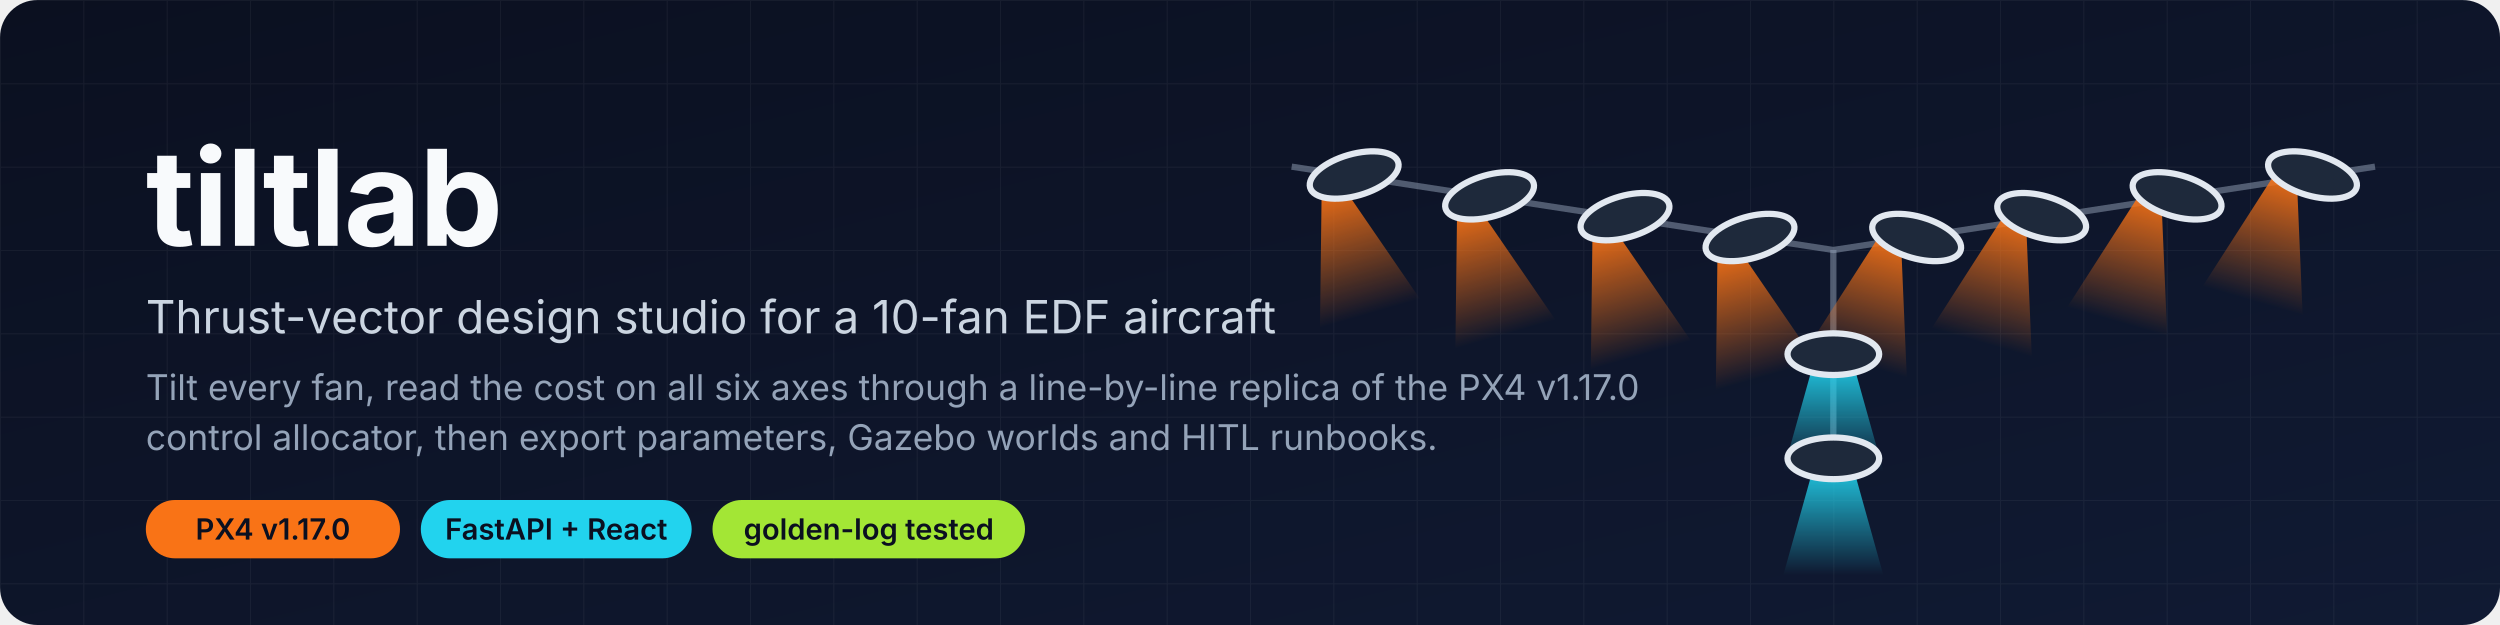
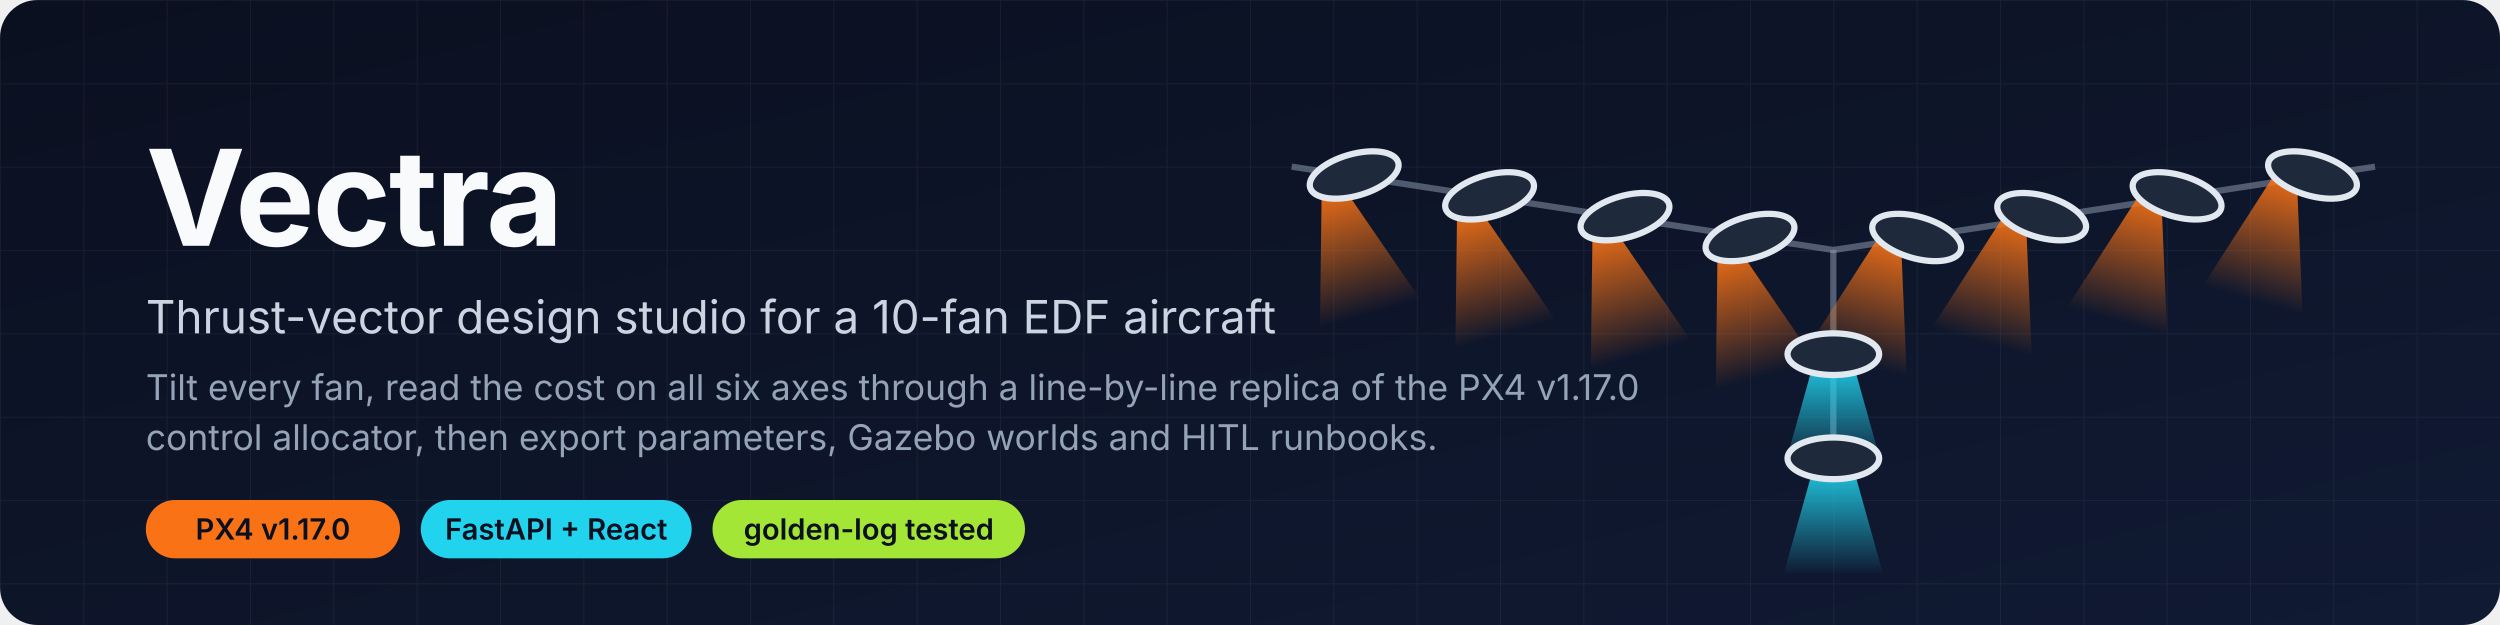
- <svg xmlns="http://www.w3.org/2000/svg" width="1200" height="300" viewBox="0 0 1200 300" role="img" aria-label="tiltlab banner">
+ <svg xmlns="http://www.w3.org/2000/svg" width="1200" height="300" viewBox="0 0 1200 300" role="img" aria-label="Vectra banner">
  <defs>
    <linearGradient id="bg" x1="0" y1="0" x2="1" y2="1">
      <stop offset="0" stop-color="#0b1020" />
      <stop offset="1" stop-color="#101a33" />
    </linearGradient>
    <linearGradient id="jet" x1="0" y1="0" x2="0" y2="1">
      <stop offset="0" stop-color="#f97316" stop-opacity="0.9" />
      <stop offset="1" stop-color="#f97316" stop-opacity="0" />
    </linearGradient>
    <linearGradient id="jetb" x1="0" y1="0" x2="0" y2="1">
      <stop offset="0" stop-color="#22d3ee" stop-opacity="0.9" />
      <stop offset="1" stop-color="#22d3ee" stop-opacity="0" />
    </linearGradient>
    <pattern id="grid" width="40" height="40" patternUnits="userSpaceOnUse">
      <path d="M40 0H0V40" fill="none" stroke="#ffffff" stroke-opacity="0.05" />
    </pattern>
  </defs>
  <rect width="1200" height="300" rx="18" fill="url(#bg)" />
  <rect width="1200" height="300" rx="18" fill="url(#grid)" />
  <g transform="translate(880 150)">
    <path d="M-260 -70 L0 -30 L260 -70" fill="none" stroke="#94a3b8" stroke-opacity="0.5" stroke-width="3" />
    <line x1="0" y1="-30" x2="0" y2="80" stroke="#94a3b8" stroke-opacity="0.5" stroke-width="3" />
    <g>
      <path d="M-248 -60 l-18 60 l50 0 l-20 -60z" fill="url(#jet)" transform="rotate(-16 -230 -66)" />
      <path d="M-183 -50 l-18 60 l50 0 l-20 -60z" fill="url(#jet)" transform="rotate(-16 -165 -56)" />
      <path d="M-118 -40 l-18 60 l50 0 l-20 -60z" fill="url(#jet)" transform="rotate(-16 -100 -46)" />
      <path d="M-58 -30 l-18 60 l50 0 l-20 -60z" fill="url(#jet)" transform="rotate(-16 -40 -36)" />
      <path d="M212 -60 l-18 60 l50 0 l-20 -60z" fill="url(#jet)" transform="rotate(16 230 -66)" />
      <path d="M147 -50 l-18 60 l50 0 l-20 -60z" fill="url(#jet)" transform="rotate(16 165 -56)" />
      <path d="M82 -40 l-18 60 l50 0 l-20 -60z" fill="url(#jet)" transform="rotate(16 100 -46)" />
      <path d="M22 -30 l-18 60 l50 0 l-20 -60z" fill="url(#jet)" transform="rotate(16 40 -36)" />
      <path d="M-10 26 l-14 50 l48 0 l-14 -50z" fill="url(#jetb)" />
      <path d="M-10 76 l-14 50 l48 0 l-14 -50z" fill="url(#jetb)" />
    </g>
    <g stroke="#e2e8f0" stroke-width="3" fill="#1e293b">
      <ellipse cx="-230" cy="-66" rx="22" ry="10" transform="rotate(-16 -230 -66)" />
      <ellipse cx="-165" cy="-56" rx="22" ry="10" transform="rotate(-16 -165 -56)" />
      <ellipse cx="-100" cy="-46" rx="22" ry="10" transform="rotate(-16 -100 -46)" />
      <ellipse cx="-40" cy="-36" rx="22" ry="10" transform="rotate(-16 -40 -36)" />
      <ellipse cx="230" cy="-66" rx="22" ry="10" transform="rotate(16 230 -66)" />
      <ellipse cx="165" cy="-56" rx="22" ry="10" transform="rotate(16 165 -56)" />
      <ellipse cx="100" cy="-46" rx="22" ry="10" transform="rotate(16 100 -46)" />
      <ellipse cx="40" cy="-36" rx="22" ry="10" transform="rotate(16 40 -36)" />
      <ellipse cx="0" cy="20" rx="22" ry="10" />
      <ellipse cx="0" cy="70" rx="22" ry="10" />
    </g>
  </g>
-   <text x="70" y="118" font-family="Segoe UI, Inter, Helvetica, Arial, sans-serif" font-size="64" font-weight="700" fill="#f8fafc" letter-spacing="-1">tiltlab</text>
+   <text x="70" y="118" font-family="Segoe UI, Inter, Helvetica, Arial, sans-serif" font-size="64" font-weight="700" fill="#f8fafc" letter-spacing="-1">Vectra</text>
  <text x="70" y="160" font-family="Segoe UI, Inter, Helvetica, Arial, sans-serif" font-size="22" fill="#cbd5e1">Thrust-vector design studio for a 10-fan EDF aircraft</text>
  <text x="70" y="192" font-family="Segoe UI, Inter, Helvetica, Arial, sans-serif" font-size="17" fill="#94a3b8">Tilt every fan, read the cost on all six axes through a line-by-line replica of the PX4 v1.17.0</text>
  <text x="70" y="216" font-family="Segoe UI, Inter, Helvetica, Arial, sans-serif" font-size="17" fill="#94a3b8">control allocator, then export parameters, Gazebo worlds and HITL runbooks.</text>
  <g font-family="Segoe UI, Inter, Helvetica, Arial, sans-serif" font-size="14" fill="#0b1020" font-weight="600">
    <rect x="70" y="240" width="122" height="28" rx="14" fill="#f97316" />
    <text x="131" y="259" text-anchor="middle">PX4 v1.17.0</text>
    <rect x="202" y="240" width="130" height="28" rx="14" fill="#22d3ee" />
    <text x="267" y="259" text-anchor="middle">FastAPI + React</text>
    <rect x="342" y="240" width="150" height="28" rx="14" fill="#a3e635" />
    <text x="417" y="259" text-anchor="middle">golden-log tested</text>
  </g>
</svg>
